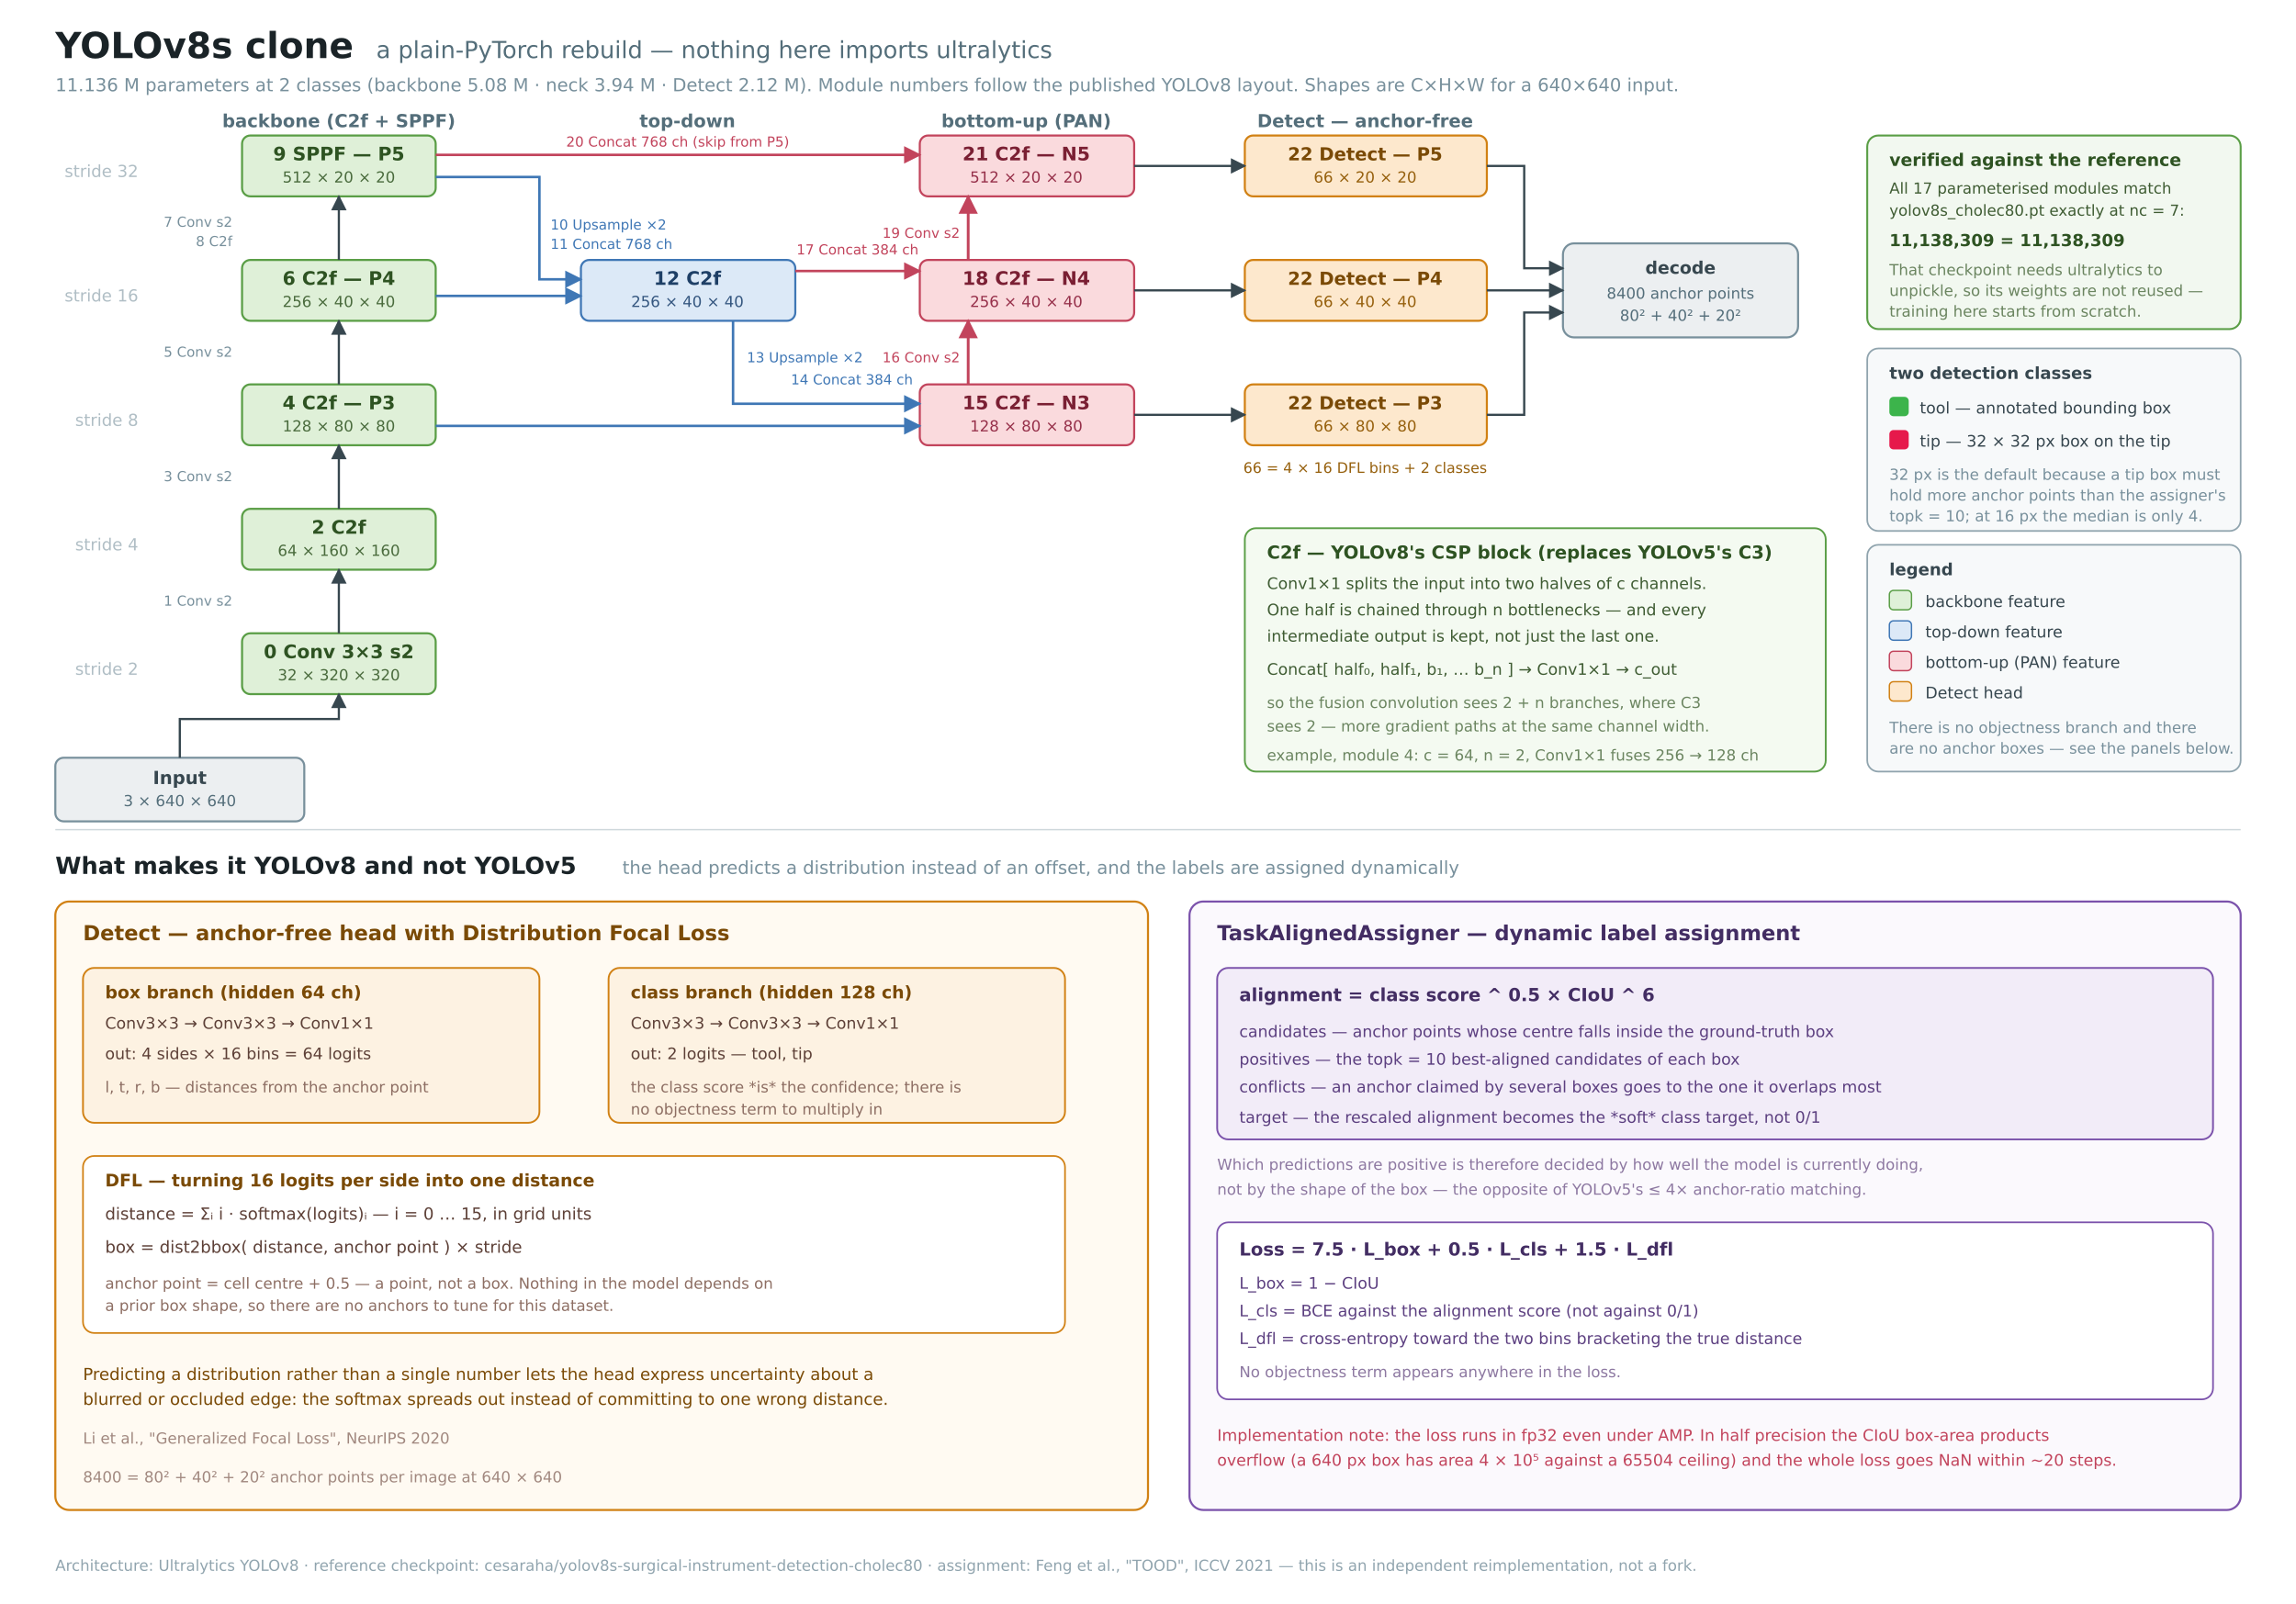
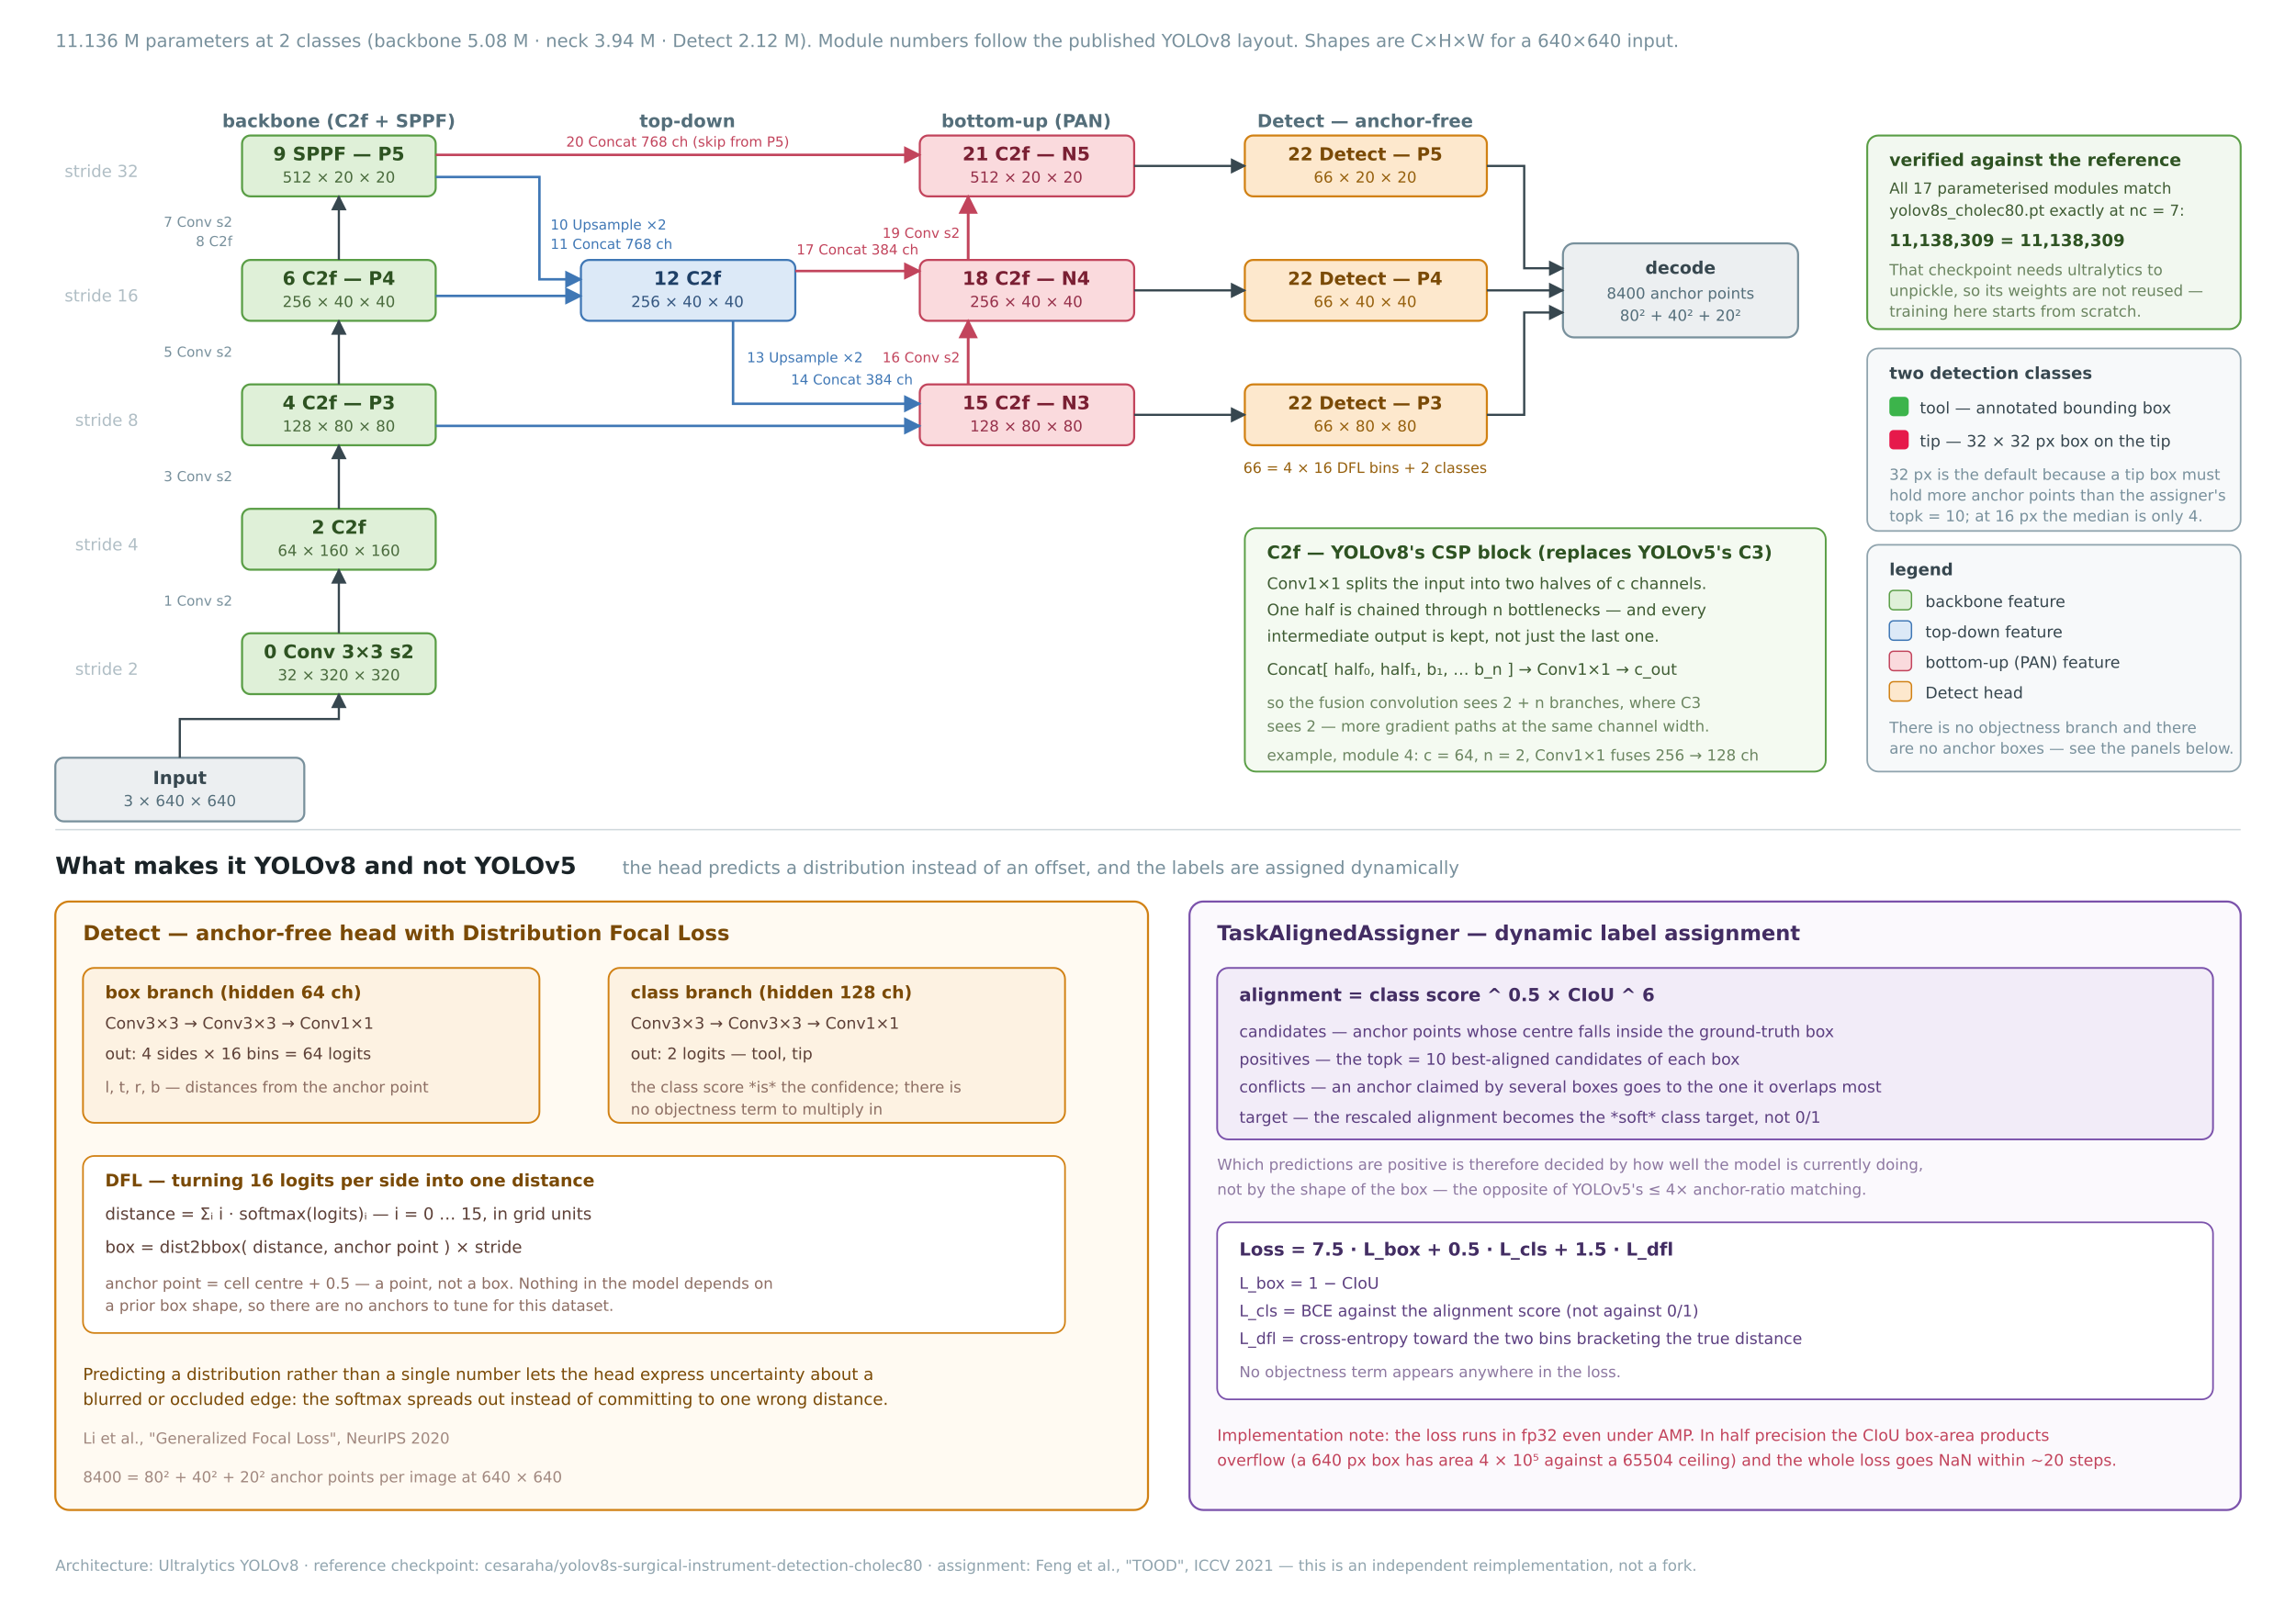
<svg xmlns="http://www.w3.org/2000/svg" viewBox="0 0 1660 1160" width="1660" height="1160" font-family="DejaVu Sans, Helvetica, Arial, sans-serif">
  <defs>
    <marker id="arrow" viewBox="0 0 10 10" refX="9" refY="5" markerWidth="7" markerHeight="7" orient="auto-start-reverse">
      <path d="M 0 0 L 10 5 L 0 10 z" fill="#37474f" />
    </marker>
    <marker id="arrow-td" viewBox="0 0 10 10" refX="9" refY="5" markerWidth="7" markerHeight="7" orient="auto-start-reverse">
      <path d="M 0 0 L 10 5 L 0 10 z" fill="#3f77b5" />
    </marker>
    <marker id="arrow-bu" viewBox="0 0 10 10" refX="9" refY="5" markerWidth="7" markerHeight="7" orient="auto-start-reverse">
      <path d="M 0 0 L 10 5 L 0 10 z" fill="#c2445c" />
    </marker>
  </defs>
  <rect width="1660" height="1160" fill="#ffffff" />
-   <text x="40" y="42" font-size="26" font-weight="bold" fill="#1a2327">YOLOv8s clone</text>
-   <text x="272" y="42" font-size="17" fill="#546e7a">a plain-PyTorch rebuild — nothing here imports ultralytics</text>
-   <text x="40" y="66" font-size="13" fill="#78909c">11.136 M parameters at 2 classes (backbone 5.08 M · neck 3.94 M · Detect 2.12 M). Module numbers follow the published YOLOv8 layout. Shapes are C×H×W for a 640×640 input.</text>
+   <text x="40" y="34" font-size="13" fill="#78909c">11.136 M parameters at 2 classes (backbone 5.08 M · neck 3.94 M · Detect 2.12 M). Module numbers follow the published YOLOv8 layout. Shapes are C×H×W for a 640×640 input.</text>
  <g font-size="12" fill="#b0bec5" text-anchor="end">
    <text x="100" y="128">stride 32</text>
    <text x="100" y="218">stride 16</text>
    <text x="100" y="308">stride 8</text>
    <text x="100" y="398">stride 4</text>
    <text x="100" y="488">stride 2</text>
  </g>
  <g font-size="13" font-weight="bold" fill="#546e7a" text-anchor="middle">
    <text x="245" y="92">backbone (C2f + SPPF)</text>
    <text x="497" y="92">top-down</text>
    <text x="742" y="92">bottom-up (PAN)</text>
    <text x="987" y="92">Detect — anchor-free</text>
  </g>
  <g>
    <rect x="175" y="98" width="140" height="44" rx="6" fill="#dff0d8" stroke="#5a9e46" stroke-width="1.5" />
    <text x="245" y="116" font-size="13.5" font-weight="bold" text-anchor="middle" fill="#2e5322">9  SPPF  —  P5</text>
    <text x="245" y="132" font-size="11" text-anchor="middle" fill="#4a6b3d">512 × 20 × 20</text>
    <rect x="175" y="188" width="140" height="44" rx="6" fill="#dff0d8" stroke="#5a9e46" stroke-width="1.5" />
    <text x="245" y="206" font-size="13.5" font-weight="bold" text-anchor="middle" fill="#2e5322">6  C2f  —  P4</text>
    <text x="245" y="222" font-size="11" text-anchor="middle" fill="#4a6b3d">256 × 40 × 40</text>
    <rect x="175" y="278" width="140" height="44" rx="6" fill="#dff0d8" stroke="#5a9e46" stroke-width="1.5" />
    <text x="245" y="296" font-size="13.5" font-weight="bold" text-anchor="middle" fill="#2e5322">4  C2f  —  P3</text>
    <text x="245" y="312" font-size="11" text-anchor="middle" fill="#4a6b3d">128 × 80 × 80</text>
    <rect x="175" y="368" width="140" height="44" rx="6" fill="#dff0d8" stroke="#5a9e46" stroke-width="1.5" />
    <text x="245" y="386" font-size="13.5" font-weight="bold" text-anchor="middle" fill="#2e5322">2  C2f</text>
    <text x="245" y="402" font-size="11" text-anchor="middle" fill="#4a6b3d">64 × 160 × 160</text>
    <rect x="175" y="458" width="140" height="44" rx="6" fill="#dff0d8" stroke="#5a9e46" stroke-width="1.5" />
    <text x="245" y="476" font-size="13.5" font-weight="bold" text-anchor="middle" fill="#2e5322">0  Conv 3×3 s2</text>
    <text x="245" y="492" font-size="11" text-anchor="middle" fill="#4a6b3d">32 × 320 × 320</text>
  </g>
  <rect x="40" y="548" width="180" height="46" rx="6" fill="#eceff1" stroke="#78909c" stroke-width="1.5" />
  <text x="130" y="567" font-size="13" font-weight="bold" text-anchor="middle" fill="#37474f">Input</text>
  <text x="130" y="583" font-size="11" text-anchor="middle" fill="#546e7a">3 × 640 × 640</text>
  <path d="M 130 548 L 130 520 L 245 520 L 245 502" fill="none" stroke="#37474f" stroke-width="1.6" marker-end="url(#arrow)" />
  <g stroke="#37474f" stroke-width="1.6" fill="none" marker-end="url(#arrow)">
    <path d="M 245 458 L 245 412" />
    <path d="M 245 368 L 245 322" />
    <path d="M 245 278 L 245 232" />
    <path d="M 245 188 L 245 142" />
  </g>
  <g font-size="10" fill="#78909c" text-anchor="end">
    <text x="168" y="438">1  Conv s2</text>
    <text x="168" y="348">3  Conv s2</text>
    <text x="168" y="258">5  Conv s2</text>
    <text x="168" y="164">7  Conv s2</text>
    <text x="168" y="178">8  C2f</text>
  </g>
  <rect x="420" y="188" width="155" height="44" rx="6" fill="#dce9f7" stroke="#3f77b5" stroke-width="1.5" />
  <text x="497" y="206" font-size="13.5" font-weight="bold" text-anchor="middle" fill="#1e3f66">12  C2f</text>
  <text x="497" y="222" font-size="11" text-anchor="middle" fill="#34567f">256 × 40 × 40</text>
  <g stroke="#3f77b5" stroke-width="1.8" fill="none" marker-end="url(#arrow-td)">
    <path d="M 315 128 L 390 128 L 390 202 L 420 202" />
    <path d="M 315 214 L 420 214" />
  </g>
  <text x="398" y="166" font-size="10" fill="#3f77b5">10  Upsample ×2</text>
  <text x="398" y="180" font-size="10" fill="#3f77b5">11  Concat  768 ch</text>
  <g>
    <rect x="665" y="98" width="155" height="44" rx="6" fill="#fadadd" stroke="#c2445c" stroke-width="1.5" />
    <text x="742" y="116" font-size="13.5" font-weight="bold" text-anchor="middle" fill="#7a1f33">21  C2f  —  N5</text>
    <text x="742" y="132" font-size="11" text-anchor="middle" fill="#96304a">512 × 20 × 20</text>
    <rect x="665" y="188" width="155" height="44" rx="6" fill="#fadadd" stroke="#c2445c" stroke-width="1.5" />
    <text x="742" y="206" font-size="13.5" font-weight="bold" text-anchor="middle" fill="#7a1f33">18  C2f  —  N4</text>
    <text x="742" y="222" font-size="11" text-anchor="middle" fill="#96304a">256 × 40 × 40</text>
    <rect x="665" y="278" width="155" height="44" rx="6" fill="#fadadd" stroke="#c2445c" stroke-width="1.5" />
    <text x="742" y="296" font-size="13.5" font-weight="bold" text-anchor="middle" fill="#7a1f33">15  C2f  —  N3</text>
    <text x="742" y="312" font-size="11" text-anchor="middle" fill="#96304a">128 × 80 × 80</text>
  </g>
  <g stroke="#3f77b5" stroke-width="1.8" fill="none" marker-end="url(#arrow-td)">
    <path d="M 530 232 L 530 292 L 665 292" />
    <path d="M 315 308 L 665 308" />
  </g>
  <text x="540" y="262" font-size="10" fill="#3f77b5">13  Upsample ×2</text>
  <text x="660" y="278" font-size="10" text-anchor="end" fill="#3f77b5">14  Concat  384 ch</text>
  <g stroke="#c2445c" stroke-width="1.8" fill="none" marker-end="url(#arrow-bu)">
    <path d="M 575 196 L 665 196" />
    <path d="M 315 112 L 665 112" />
  </g>
  <text x="620" y="184" font-size="10" text-anchor="middle" fill="#c2445c">17  Concat  384 ch</text>
  <text x="490" y="106" font-size="10" text-anchor="middle" fill="#c2445c">20  Concat  768 ch  (skip from P5)</text>
  <g stroke="#c2445c" stroke-width="2" fill="none" marker-end="url(#arrow-bu)">
    <path d="M 700 278 L 700 232" />
    <path d="M 700 188 L 700 142" />
  </g>
  <g font-size="10" fill="#c2445c" text-anchor="end">
    <text x="694" y="262">16  Conv s2</text>
    <text x="694" y="172">19  Conv s2</text>
  </g>
  <g>
    <rect x="900" y="98" width="175" height="44" rx="6" fill="#fde8cd" stroke="#d18114" stroke-width="1.5" />
    <text x="987" y="116" font-size="13" font-weight="bold" text-anchor="middle" fill="#7a4a06">22  Detect  —  P5</text>
    <text x="987" y="132" font-size="11" text-anchor="middle" fill="#96600d">66 × 20 × 20</text>
    <rect x="900" y="188" width="175" height="44" rx="6" fill="#fde8cd" stroke="#d18114" stroke-width="1.5" />
    <text x="987" y="206" font-size="13" font-weight="bold" text-anchor="middle" fill="#7a4a06">22  Detect  —  P4</text>
    <text x="987" y="222" font-size="11" text-anchor="middle" fill="#96600d">66 × 40 × 40</text>
    <rect x="900" y="278" width="175" height="44" rx="6" fill="#fde8cd" stroke="#d18114" stroke-width="1.5" />
    <text x="987" y="296" font-size="13" font-weight="bold" text-anchor="middle" fill="#7a4a06">22  Detect  —  P3</text>
    <text x="987" y="312" font-size="11" text-anchor="middle" fill="#96600d">66 × 80 × 80</text>
  </g>
  <g stroke="#37474f" stroke-width="1.6" fill="none" marker-end="url(#arrow)">
    <path d="M 820 120 L 900 120" />
    <path d="M 820 210 L 900 210" />
    <path d="M 820 300 L 900 300" />
  </g>
  <text x="987" y="342" font-size="10.5" text-anchor="middle" fill="#96600d">66 = 4 × 16 DFL bins  +  2 classes</text>
  <rect x="1130" y="176" width="170" height="68" rx="8" fill="#eceff1" stroke="#78909c" stroke-width="1.5" />
  <text x="1215" y="198" font-size="12.5" font-weight="bold" text-anchor="middle" fill="#37474f">decode</text>
  <text x="1215" y="216" font-size="11" text-anchor="middle" fill="#546e7a">8400 anchor points</text>
  <text x="1215" y="232" font-size="11" text-anchor="middle" fill="#546e7a">80² + 40² + 20²</text>
  <g stroke="#37474f" stroke-width="1.6" fill="none" marker-end="url(#arrow)">
    <path d="M 1075 120 L 1102 120 L 1102 194 L 1130 194" />
    <path d="M 1075 210 L 1130 210" />
    <path d="M 1075 300 L 1102 300 L 1102 226 L 1130 226" />
  </g>
  <rect x="900" y="382" width="420" height="176" rx="8" fill="#f4faf1" stroke="#5a9e46" stroke-width="1.3" />
  <text x="916" y="404" font-size="13" font-weight="bold" fill="#2e5322">C2f — YOLOv8's CSP block (replaces YOLOv5's C3)</text>
  <text x="916" y="426" font-size="11.5" fill="#3f5c33">Conv1×1 splits the input into two halves of c channels.</text>
  <text x="916" y="445" font-size="11.5" fill="#3f5c33">One half is chained through n bottlenecks — and every</text>
  <text x="916" y="464" font-size="11.5" fill="#3f5c33">intermediate output is kept, not just the last one.</text>
  <text x="916" y="488" font-size="11.5" fill="#3f5c33">Concat[ half₀, half₁, b₁, … b_n ] → Conv1×1 → c_out</text>
  <text x="916" y="512" font-size="11" fill="#6b8560">so the fusion convolution sees 2 + n branches, where C3</text>
  <text x="916" y="529" font-size="11" fill="#6b8560">sees 2 — more gradient paths at the same channel width.</text>
  <text x="916" y="550" font-size="11" fill="#6b8560">example, module 4: c = 64, n = 2, Conv1×1 fuses 256 → 128 ch</text>
  <rect x="1350" y="98" width="270" height="140" rx="8" fill="#f2f8f0" stroke="#5a9e46" stroke-width="1.4" />
  <text x="1366" y="120" font-size="12.5" font-weight="bold" fill="#2e5322">verified against the reference</text>
  <text x="1366" y="140" font-size="11" fill="#3f5c33">All 17 parameterised modules match</text>
  <text x="1366" y="156" font-size="11" fill="#3f5c33">yolov8s_cholec80.pt exactly at nc = 7:</text>
  <text x="1366" y="178" font-size="12" font-weight="bold" fill="#2e5322">11,138,309 = 11,138,309</text>
  <text x="1366" y="199" font-size="11" fill="#6b8560">That checkpoint needs ultralytics to</text>
  <text x="1366" y="214" font-size="11" fill="#6b8560">unpickle, so its weights are not reused —</text>
  <text x="1366" y="229" font-size="11" fill="#6b8560">training here starts from scratch.</text>
  <rect x="1350" y="252" width="270" height="132" rx="8" fill="#f7f9fa" stroke="#90a4ae" stroke-width="1.2" />
  <text x="1366" y="274" font-size="12" font-weight="bold" fill="#37474f">two detection classes</text>
  <rect x="1366" y="287" width="14" height="14" rx="3" fill="#3CB44B" />
  <text x="1388" y="299" font-size="11.5" fill="#37474f">tool — annotated bounding box</text>
  <rect x="1366" y="311" width="14" height="14" rx="3" fill="#E6194B" />
  <text x="1388" y="323" font-size="11.5" fill="#37474f">tip — 32 × 32 px box on the tip</text>
  <text x="1366" y="347" font-size="11" fill="#78909c">32 px is the default because a tip box must</text>
  <text x="1366" y="362" font-size="11" fill="#78909c">hold more anchor points than the assigner's</text>
  <text x="1366" y="377" font-size="11" fill="#78909c">topk = 10; at 16 px the median is only 4.</text>
  <g transform="translate(1350, 394)">
    <rect x="0" y="0" width="270" height="164" rx="8" fill="#f7f9fa" stroke="#90a4ae" stroke-width="1.2" />
    <text x="16" y="22" font-size="12" font-weight="bold" fill="#37474f">legend</text>
    <rect x="16" y="33" width="16" height="14" rx="3" fill="#dff0d8" stroke="#5a9e46" />
    <text x="42" y="45" font-size="11.5" fill="#37474f">backbone feature</text>
    <rect x="16" y="55" width="16" height="14" rx="3" fill="#dce9f7" stroke="#3f77b5" />
    <text x="42" y="67" font-size="11.5" fill="#37474f">top-down feature</text>
    <rect x="16" y="77" width="16" height="14" rx="3" fill="#fadadd" stroke="#c2445c" />
    <text x="42" y="89" font-size="11.5" fill="#37474f">bottom-up (PAN) feature</text>
    <rect x="16" y="99" width="16" height="14" rx="3" fill="#fde8cd" stroke="#d18114" />
    <text x="42" y="111" font-size="11.5" fill="#37474f">Detect head</text>
    <text x="16" y="136" font-size="11" fill="#78909c">There is no objectness branch and there</text>
    <text x="16" y="151" font-size="11" fill="#78909c">are no anchor boxes — see the panels below.</text>
  </g>
  <line x1="40" y1="600" x2="1620" y2="600" stroke="#cfd8dc" stroke-width="1" />
  <text x="40" y="632" font-size="17" font-weight="bold" fill="#1a2327">What makes it YOLOv8 and not YOLOv5</text>
  <text x="450" y="632" font-size="13" fill="#78909c">the head predicts a distribution instead of an offset, and the labels are assigned dynamically</text>
  <rect x="40" y="652" width="790" height="440" rx="10" fill="#fffaf2" stroke="#d18114" stroke-width="1.5" />
  <text x="60" y="680" font-size="15" font-weight="bold" fill="#7a4a06">Detect — anchor-free head with Distribution Focal Loss</text>
  <rect x="60" y="700" width="330" height="112" rx="8" fill="#fdf2e2" stroke="#d18114" stroke-width="1.3" />
  <text x="76" y="722" font-size="12.5" font-weight="bold" fill="#7a4a06">box branch  (hidden 64 ch)</text>
  <text x="76" y="744" font-size="11.5" fill="#5d4037">Conv3×3 → Conv3×3 → Conv1×1</text>
  <text x="76" y="766" font-size="11.5" fill="#5d4037">out: 4 sides × 16 bins = 64 logits</text>
  <text x="76" y="790" font-size="11" fill="#8d6e63">l, t, r, b — distances from the anchor point</text>
  <rect x="440" y="700" width="330" height="112" rx="8" fill="#fdf2e2" stroke="#d18114" stroke-width="1.3" />
  <text x="456" y="722" font-size="12.5" font-weight="bold" fill="#7a4a06">class branch  (hidden 128 ch)</text>
  <text x="456" y="744" font-size="11.5" fill="#5d4037">Conv3×3 → Conv3×3 → Conv1×1</text>
  <text x="456" y="766" font-size="11.5" fill="#5d4037">out: 2 logits — tool, tip</text>
  <text x="456" y="790" font-size="11" fill="#8d6e63">the class score *is* the confidence; there is</text>
  <text x="456" y="806" font-size="11" fill="#8d6e63">no objectness term to multiply in</text>
  <rect x="60" y="836" width="710" height="128" rx="8" fill="#ffffff" stroke="#d18114" stroke-width="1.2" />
  <text x="76" y="858" font-size="12.5" font-weight="bold" fill="#7a4a06">DFL — turning 16 logits per side into one distance</text>
  <text x="76" y="882" font-size="12" fill="#5d4037">distance = Σᵢ  i · softmax(logits)ᵢ   —   i = 0 … 15, in grid units</text>
  <text x="76" y="906" font-size="12" fill="#5d4037">box  =  dist2bbox( distance, anchor point ) × stride</text>
  <text x="76" y="932" font-size="11" fill="#8d6e63">anchor point = cell centre + 0.5 — a point, not a box. Nothing in the model depends on</text>
  <text x="76" y="948" font-size="11" fill="#8d6e63">a prior box shape, so there are no anchors to tune for this dataset.</text>
  <text x="60" y="998" font-size="12" fill="#7a4a06">Predicting a distribution rather than a single number lets the head express uncertainty about a</text>
  <text x="60" y="1016" font-size="12" fill="#7a4a06">blurred or occluded edge: the softmax spreads out instead of committing to one wrong distance.</text>
  <text x="60" y="1044" font-size="11" fill="#a1887f">Li et al., "Generalized Focal Loss", NeurIPS 2020</text>
  <text x="60" y="1072" font-size="11" fill="#a1887f">8400 = 80² + 40² + 20² anchor points per image at 640 × 640</text>
  <rect x="860" y="652" width="760" height="440" rx="10" fill="#fbf9fd" stroke="#7b52ab" stroke-width="1.5" />
  <text x="880" y="680" font-size="15" font-weight="bold" fill="#432d63">TaskAlignedAssigner — dynamic label assignment</text>
  <rect x="880" y="700" width="720" height="124" rx="8" fill="#f2ecf8" stroke="#7b52ab" stroke-width="1.3" />
  <text x="896" y="724" font-size="13" font-weight="bold" fill="#432d63">alignment  =  class score ^ 0.5  ×  CIoU ^ 6</text>
  <text x="896" y="750" font-size="11.5" fill="#5c3f80">candidates — anchor points whose centre falls inside the ground-truth box</text>
  <text x="896" y="770" font-size="11.5" fill="#5c3f80">positives  — the topk = 10 best-aligned candidates of each box</text>
  <text x="896" y="790" font-size="11.5" fill="#5c3f80">conflicts  — an anchor claimed by several boxes goes to the one it overlaps most</text>
  <text x="896" y="812" font-size="11.5" fill="#5c3f80">target     — the rescaled alignment becomes the *soft* class target, not 0/1</text>
  <text x="880" y="846" font-size="11" fill="#8d78a1">Which predictions are positive is therefore decided by how well the model is currently doing,</text>
  <text x="880" y="864" font-size="11" fill="#8d78a1">not by the shape of the box — the opposite of YOLOv5's ≤ 4× anchor-ratio matching.</text>
  <rect x="880" y="884" width="720" height="128" rx="8" fill="#ffffff" stroke="#7b52ab" stroke-width="1.2" />
  <text x="896" y="908" font-size="13" font-weight="bold" fill="#432d63">Loss  =  7.5 · L_box  +  0.5 · L_cls  +  1.5 · L_dfl</text>
  <text x="896" y="932" font-size="11.5" fill="#5c3f80">L_box  =  1 − CIoU</text>
  <text x="896" y="952" font-size="11.5" fill="#5c3f80">L_cls  =  BCE against the alignment score  (not against 0/1)</text>
  <text x="896" y="972" font-size="11.5" fill="#5c3f80">L_dfl  =  cross-entropy toward the two bins bracketing the true distance</text>
  <text x="896" y="996" font-size="11" fill="#8d78a1">No objectness term appears anywhere in the loss.</text>
  <text x="880" y="1042" font-size="11.5" fill="#c2445c">Implementation note: the loss runs in fp32 even under AMP. In half precision the CIoU box-area products</text>
  <text x="880" y="1060" font-size="11.5" fill="#c2445c">overflow (a 640 px box has area 4 × 10⁵ against a 65504 ceiling) and the whole loss goes NaN within ~20 steps.</text>
  <text x="40" y="1136" font-size="11" fill="#90a4ae">Architecture: Ultralytics YOLOv8 · reference checkpoint: cesaraha/yolov8s-surgical-instrument-detection-cholec80 · assignment: Feng et al., "TOOD", ICCV 2021 — this is an independent reimplementation, not a fork.</text>
</svg>
